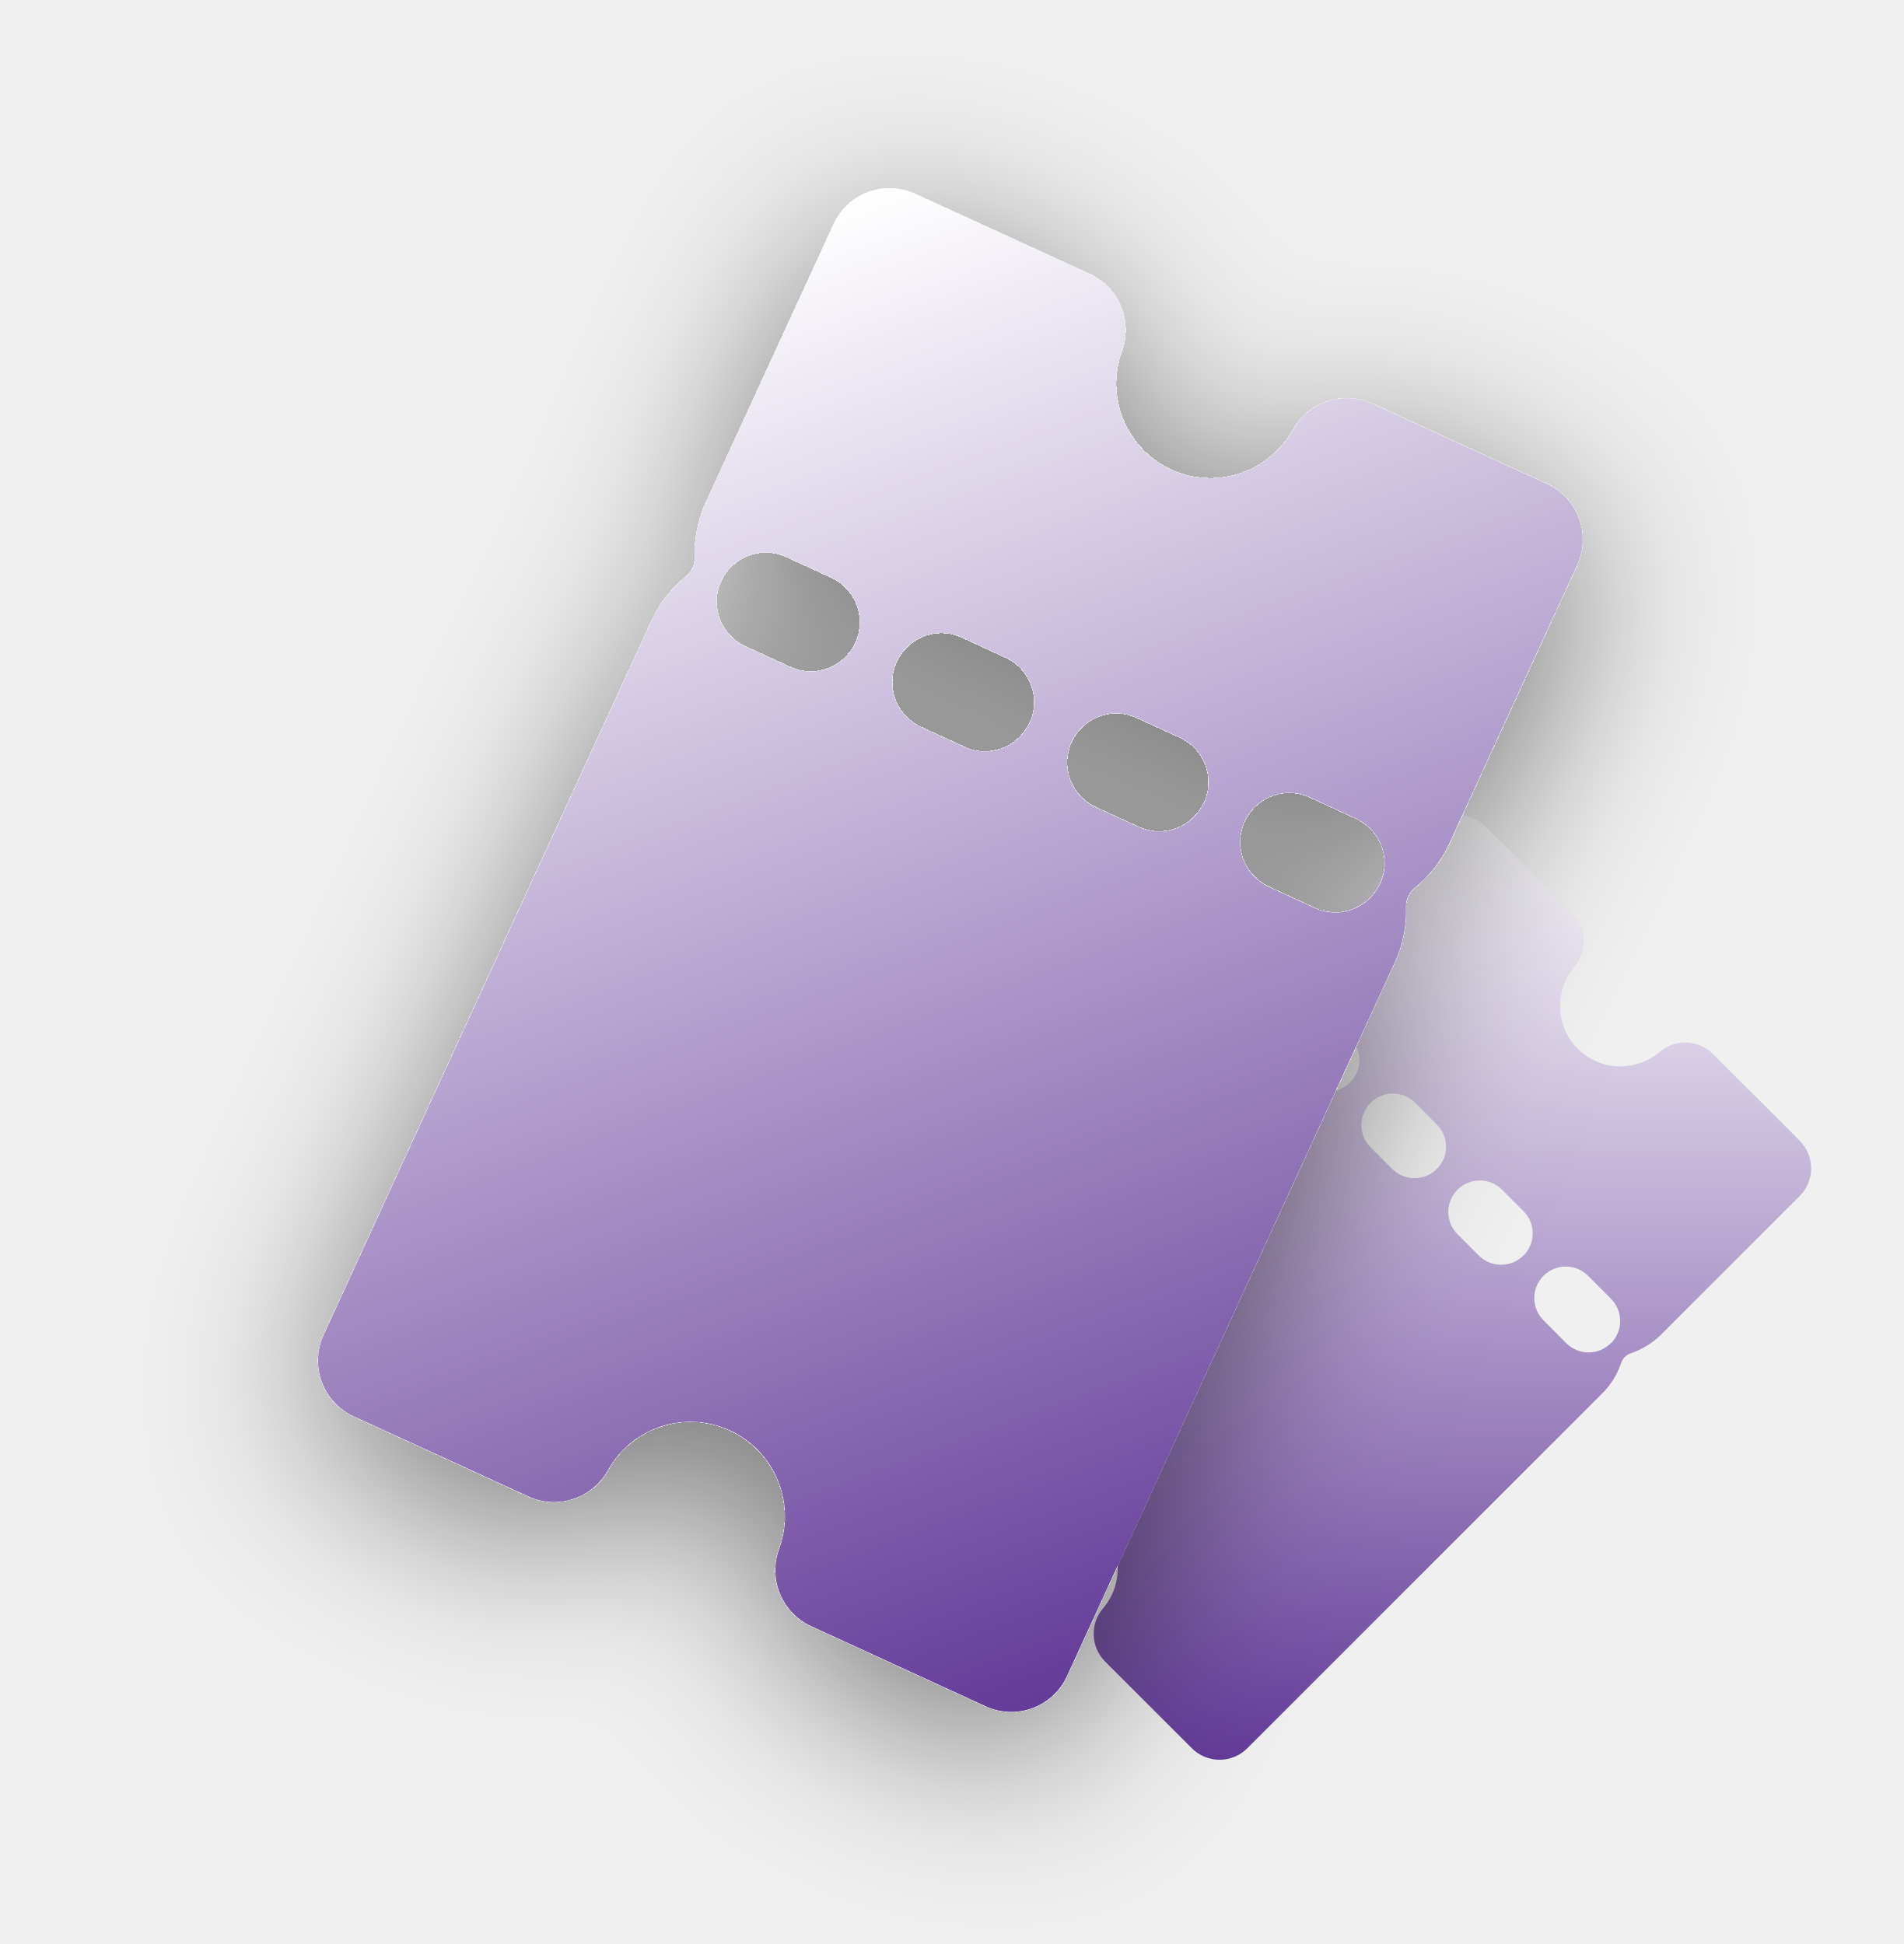
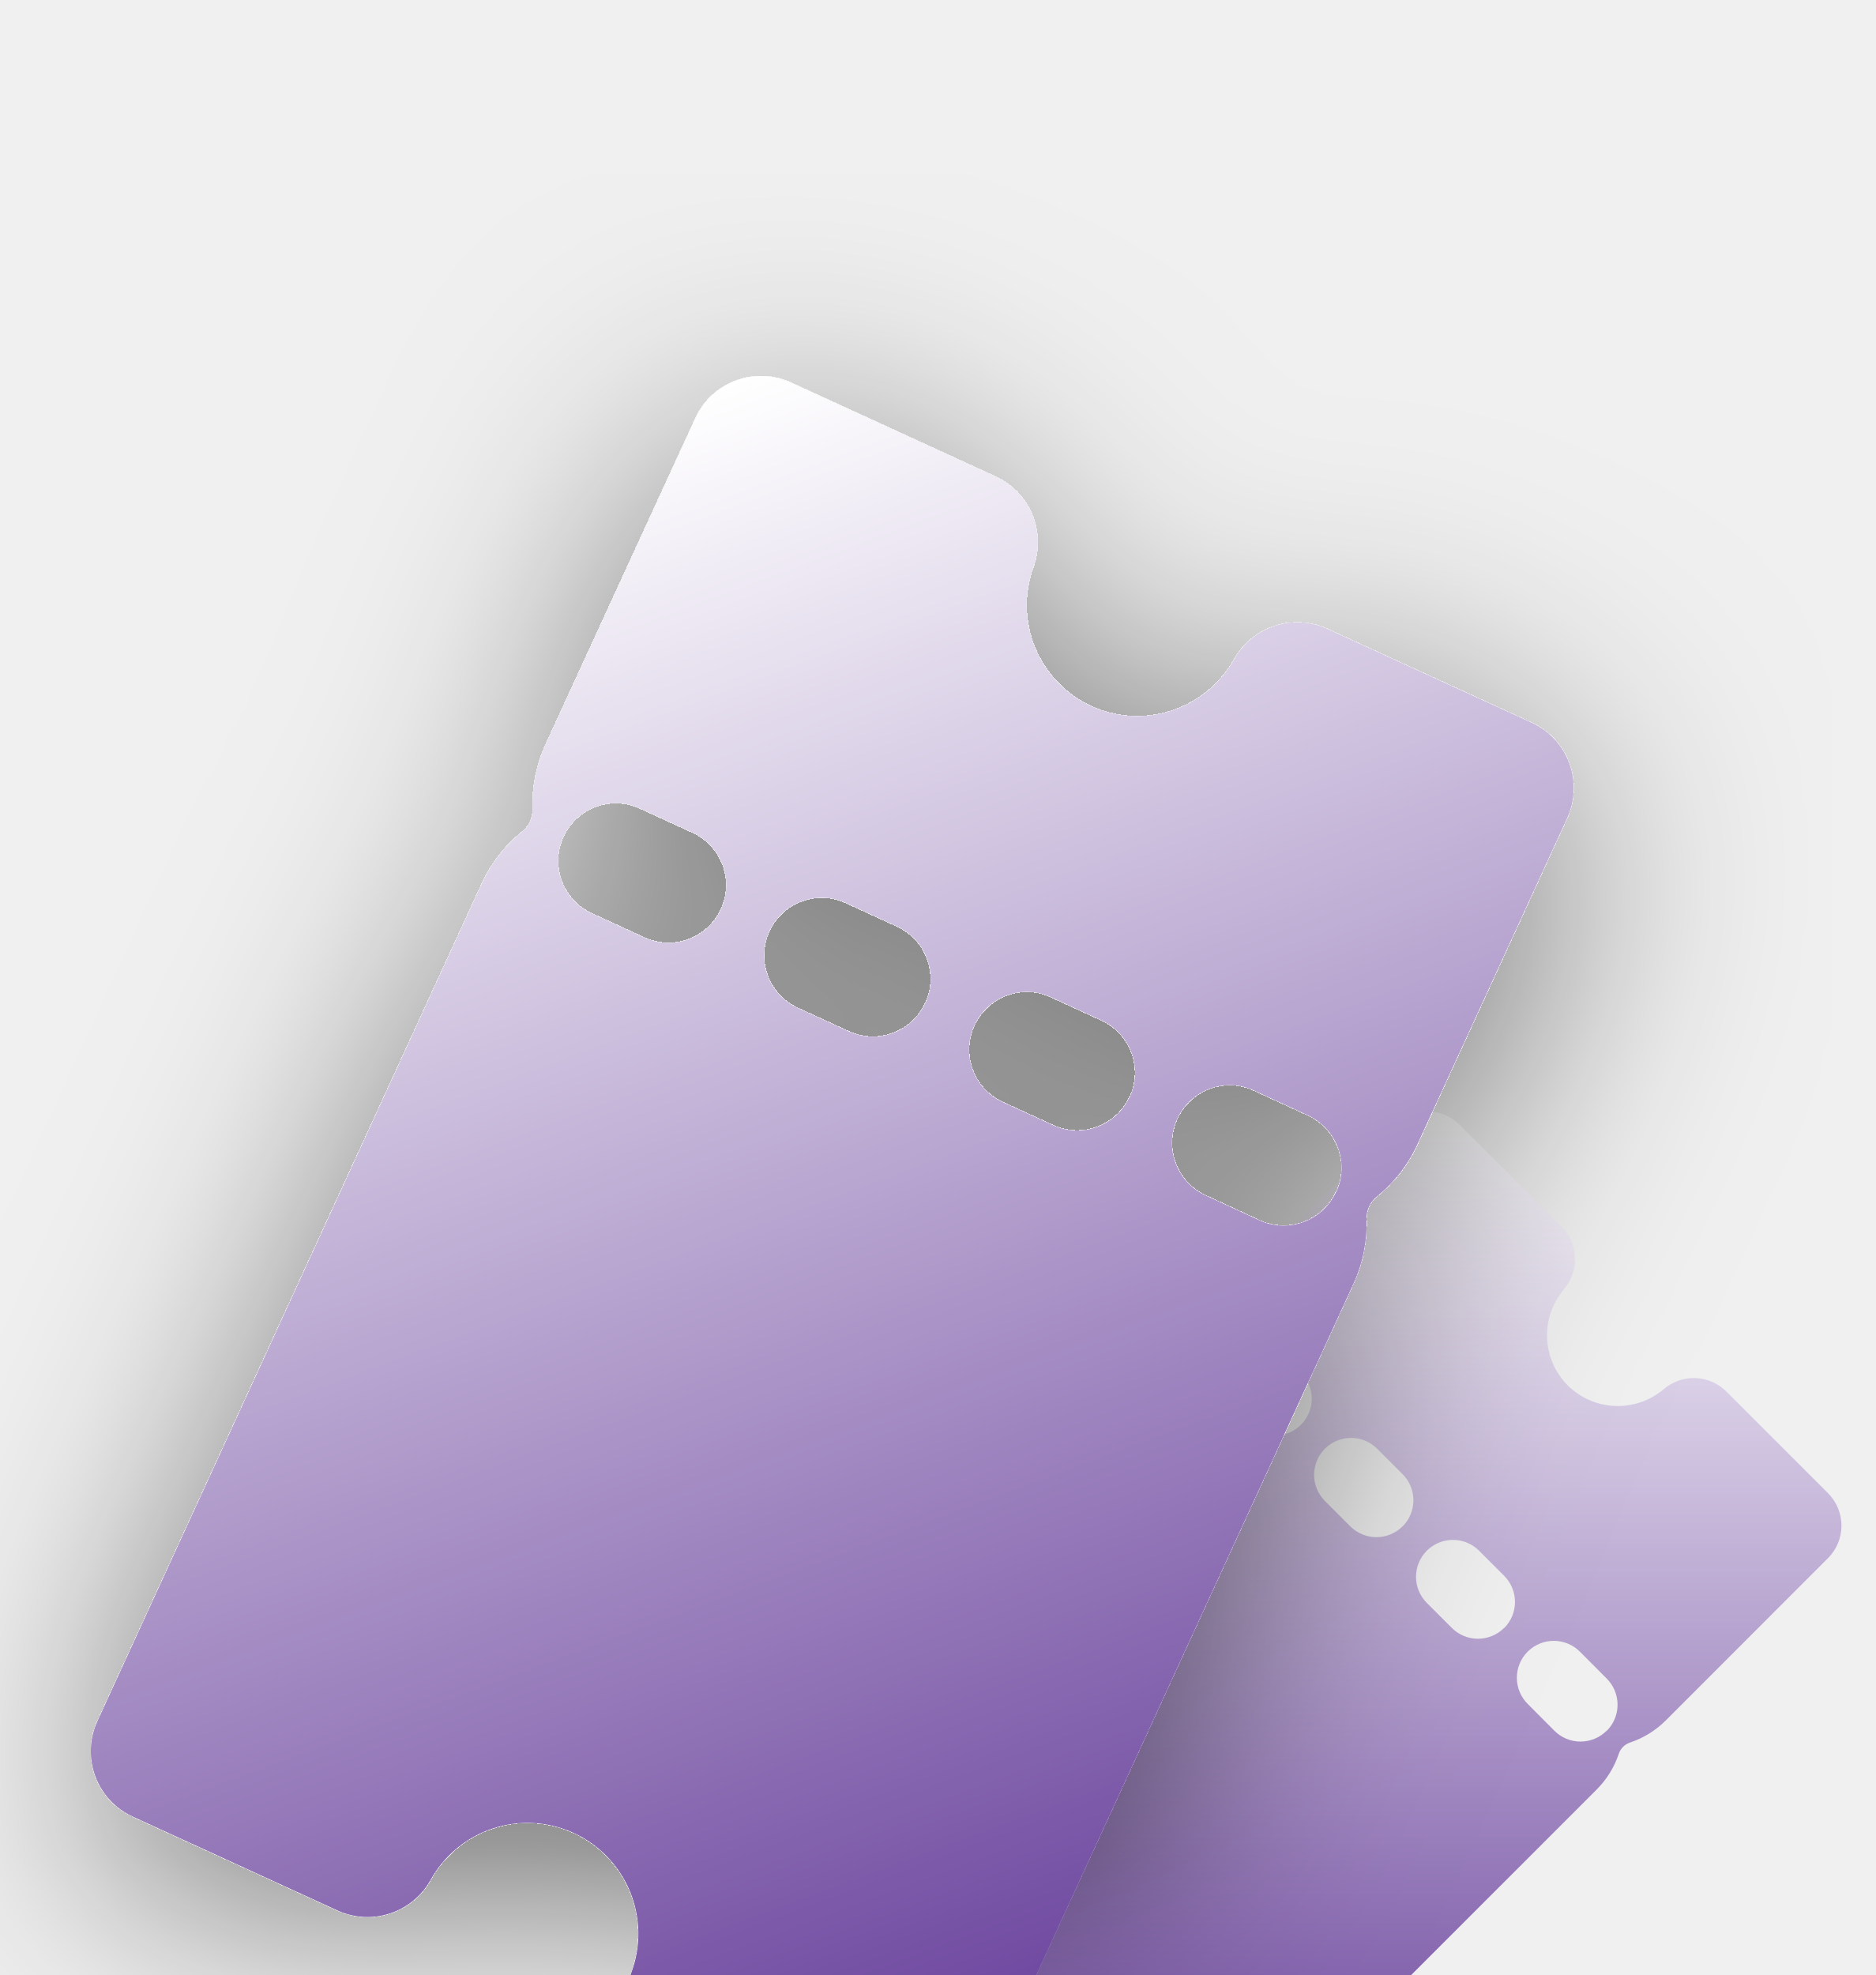
- <svg xmlns="http://www.w3.org/2000/svg" width="187" height="191" viewBox="0 0 187 191" fill="none">
-   <path d="M176.781 112.075L168.248 103.543C167.559 102.863 166.641 102.467 165.675 102.431C164.708 102.395 163.764 102.723 163.027 103.349C161.889 104.317 160.43 104.823 158.937 104.766C157.444 104.708 156.028 104.092 154.968 103.04C153.916 101.98 153.3 100.564 153.243 99.072C153.185 97.579 153.691 96.12 154.658 94.983C155.285 94.246 155.612 93.301 155.576 92.335C155.541 91.368 155.144 90.45 154.465 89.762L145.924 81.219C145.202 80.499 144.224 80.094 143.205 80.094C142.185 80.094 141.207 80.499 140.485 81.219L126.882 94.82C126.043 95.663 125.409 96.689 125.032 97.817C124.958 98.034 124.836 98.231 124.674 98.393C124.512 98.555 124.315 98.678 124.098 98.751C122.969 99.129 121.943 99.763 121.101 100.603L86.219 135.486C85.498 136.207 85.094 137.185 85.094 138.205C85.094 139.225 85.498 140.203 86.219 140.925L94.761 149.458C95.45 150.137 96.368 150.533 97.334 150.569C98.3 150.605 99.245 150.277 99.982 149.651C101.117 148.675 102.579 148.164 104.074 148.22C105.57 148.276 106.989 148.895 108.048 149.954C109.106 151.012 109.726 152.432 109.782 153.927C109.838 155.423 109.327 156.885 108.351 158.02C107.724 158.756 107.397 159.701 107.432 160.668C107.468 161.634 107.865 162.552 108.544 163.24L117.077 171.773C117.799 172.494 118.777 172.898 119.797 172.898C120.816 172.898 121.794 172.494 122.516 171.773L157.398 136.891C158.239 136.049 158.873 135.024 159.251 133.896C159.324 133.678 159.446 133.481 159.609 133.318C159.771 133.156 159.969 133.033 160.186 132.96C161.314 132.583 162.339 131.95 163.182 131.11L176.782 117.507C177.5 116.785 177.903 115.809 177.903 114.791C177.902 113.773 177.499 112.797 176.781 112.075ZM132.623 106.342C132.336 106.63 131.995 106.858 131.619 107.013C131.244 107.169 130.842 107.249 130.435 107.249C130.029 107.249 129.626 107.169 129.251 107.013C128.876 106.858 128.535 106.63 128.247 106.342L126.022 104.117C125.456 103.534 125.142 102.751 125.148 101.939C125.154 101.126 125.48 100.348 126.054 99.774C126.629 99.199 127.407 98.874 128.22 98.868C129.032 98.862 129.815 99.177 130.397 99.743L132.623 101.967C132.91 102.254 133.138 102.595 133.294 102.97C133.449 103.346 133.529 103.748 133.529 104.155C133.529 104.561 133.449 104.963 133.294 105.339C133.138 105.714 132.91 106.055 132.623 106.342ZM141.131 114.85C140.551 115.43 139.764 115.756 138.944 115.756C138.124 115.756 137.337 115.43 136.757 114.85L134.63 112.723C134.05 112.143 133.724 111.356 133.724 110.535C133.724 109.715 134.05 108.928 134.63 108.348C135.21 107.767 135.997 107.441 136.818 107.441C137.639 107.441 138.426 107.767 139.006 108.348L141.133 110.474C141.421 110.762 141.65 111.103 141.806 111.479C141.962 111.855 142.043 112.258 142.043 112.665C142.043 113.072 141.963 113.475 141.807 113.851C141.651 114.227 141.423 114.568 141.135 114.856L141.131 114.85ZM149.639 123.358C149.351 123.645 149.01 123.873 148.635 124.029C148.259 124.184 147.857 124.264 147.451 124.264C147.044 124.264 146.642 124.184 146.267 124.029C145.891 123.873 145.55 123.645 145.263 123.358L143.136 121.231C142.57 120.648 142.256 119.866 142.262 119.053C142.268 118.24 142.594 117.463 143.169 116.888C143.743 116.314 144.521 115.988 145.334 115.982C146.147 115.977 146.929 116.291 147.512 116.857L149.639 118.984C149.928 119.271 150.157 119.612 150.315 119.988C150.472 120.364 150.553 120.767 150.554 121.174C150.555 121.581 150.475 121.985 150.32 122.361C150.164 122.738 149.936 123.08 149.648 123.368L149.639 123.358ZM158.23 131.97C157.942 132.258 157.601 132.486 157.226 132.641C156.85 132.797 156.448 132.877 156.042 132.877C155.635 132.877 155.233 132.797 154.858 132.641C154.482 132.486 154.141 132.258 153.854 131.97L151.642 129.747C151.348 129.46 151.115 129.118 150.955 128.741C150.795 128.363 150.711 127.958 150.709 127.548C150.707 127.138 150.787 126.731 150.943 126.352C151.1 125.973 151.33 125.629 151.621 125.34C151.911 125.051 152.257 124.822 152.636 124.668C153.016 124.513 153.423 124.435 153.833 124.439C154.243 124.443 154.648 124.529 155.025 124.691C155.401 124.853 155.742 125.088 156.027 125.382L158.241 127.604C158.528 127.892 158.756 128.233 158.912 128.608C159.067 128.984 159.147 129.386 159.147 129.792C159.146 130.199 159.066 130.601 158.911 130.976C158.755 131.352 158.527 131.693 158.239 131.98L158.23 131.97Z" fill="url(#paint0_linear_16494_72207)" />
-   <g filter="url(#filter0_d_16494_72207)">
-     <path d="M151.961 47.546L134.795 39.666C133.415 39.044 131.852 38.961 130.414 39.434C128.977 39.908 127.768 40.903 127.028 42.223C125.885 44.263 124.018 45.799 121.796 46.527C119.574 47.255 117.16 47.122 115.032 46.154C112.911 45.171 111.237 43.427 110.341 41.268C109.445 39.11 109.392 36.693 110.194 34.497C110.712 33.075 110.679 31.51 110.1 30.111C109.522 28.713 108.441 27.581 107.069 26.941L89.887 19.05C88.436 18.386 86.78 18.324 85.284 18.879C83.787 19.434 82.572 20.56 81.904 22.01L69.341 49.372C68.567 51.066 68.196 52.916 68.256 54.777C68.266 55.136 68.194 55.492 68.044 55.817C67.895 56.143 67.672 56.43 67.394 56.656C65.942 57.824 64.782 59.313 64.003 61.005L31.79 131.178C31.125 132.629 31.063 134.284 31.618 135.781C32.173 137.277 33.299 138.493 34.749 139.16L51.929 147.035C53.309 147.657 54.872 147.74 56.309 147.266C57.747 146.793 58.956 145.798 59.696 144.478C60.83 142.428 62.697 140.883 64.923 140.151C67.149 139.42 69.569 139.557 71.698 140.534C73.827 141.512 75.508 143.257 76.405 145.422C77.301 147.587 77.346 150.01 76.531 152.207C76.013 153.629 76.046 155.193 76.624 156.592C77.203 157.991 78.284 159.122 79.656 159.763L96.821 167.643C98.272 168.308 99.928 168.37 101.425 167.815C102.921 167.26 104.137 166.134 104.804 164.684L137.017 94.512C137.793 92.819 138.166 90.969 138.106 89.108C138.095 88.749 138.167 88.392 138.317 88.065C138.467 87.739 138.691 87.451 138.971 87.225C140.42 86.058 141.58 84.571 142.359 82.88L154.919 55.516C155.579 54.067 155.639 52.414 155.085 50.921C154.53 49.427 153.407 48.214 151.961 47.546ZM84.036 63.158C83.77 63.736 83.394 64.257 82.927 64.689C82.461 65.121 81.914 65.458 81.318 65.679C80.722 65.9 80.088 66.001 79.452 65.978C78.816 65.954 78.192 65.805 77.614 65.539L73.137 63.484C71.989 62.936 71.102 61.959 70.669 60.763C70.236 59.567 70.291 58.248 70.822 57.092C71.353 55.936 72.317 55.036 73.507 54.585C74.696 54.135 76.015 54.17 77.179 54.684L81.655 56.737C82.233 57.002 82.753 57.378 83.186 57.845C83.618 58.311 83.954 58.858 84.175 59.454C84.397 60.051 84.498 60.685 84.474 61.32C84.45 61.956 84.301 62.58 84.036 63.158ZM101.151 71.015C100.615 72.182 99.638 73.088 98.434 73.534C97.23 73.98 95.899 73.93 94.732 73.395L90.453 71.431C89.286 70.895 88.379 69.917 87.933 68.713C87.486 67.509 87.536 66.176 88.072 65.009C88.608 63.842 89.586 62.935 90.79 62.489C91.994 62.042 93.327 62.092 94.494 62.628L98.773 64.593C99.352 64.857 99.874 65.234 100.308 65.7C100.741 66.167 101.079 66.715 101.301 67.312C101.522 67.909 101.624 68.544 101.6 69.181C101.576 69.817 101.426 70.443 101.16 71.022L101.151 71.015ZM118.266 78.872C118.001 79.45 117.624 79.971 117.158 80.403C116.692 80.835 116.145 81.172 115.548 81.393C114.952 81.614 114.318 81.716 113.682 81.692C113.047 81.668 112.422 81.519 111.844 81.253L107.565 79.289C106.417 78.741 105.531 77.764 105.098 76.568C104.665 75.372 104.719 74.053 105.25 72.897C105.781 71.741 106.746 70.841 107.935 70.39C109.125 69.94 110.444 69.975 111.607 70.489L115.886 72.453C116.467 72.717 116.989 73.093 117.424 73.558C117.859 74.025 118.198 74.572 118.421 75.169C118.644 75.766 118.746 76.402 118.723 77.039C118.7 77.676 118.551 78.302 118.285 78.881L118.266 78.872ZM135.56 86.837C135.295 87.415 134.918 87.935 134.452 88.368C133.986 88.8 133.439 89.137 132.842 89.358C132.246 89.579 131.612 89.68 130.976 89.656C130.341 89.632 129.716 89.484 129.138 89.218L124.682 87.158C124.096 86.897 123.567 86.523 123.126 86.056C122.686 85.589 122.343 85.039 122.117 84.439C121.891 83.838 121.787 83.198 121.81 82.557C121.834 81.915 121.984 81.285 122.253 80.703C122.523 80.12 122.905 79.597 123.378 79.163C123.851 78.73 124.406 78.394 125.01 78.177C125.614 77.96 126.255 77.865 126.896 77.897C127.537 77.93 128.165 78.09 128.743 78.367L133.202 80.423C133.779 80.689 134.299 81.066 134.732 81.532C135.164 81.999 135.5 82.546 135.721 83.142C135.942 83.739 136.043 84.373 136.019 85.008C135.994 85.644 135.845 86.268 135.58 86.846L135.56 86.837Z" fill="url(#paint1_linear_16494_72207)" />
+ <svg xmlns="http://www.w3.org/2000/svg" width="133" height="140" viewBox="0 0 133 140" fill="none">
+   <g clip-path="url(#clip0_16847_78209)">
+     <path d="M129.602 105.849L122.38 98.628C121.798 98.053 121.021 97.717 120.203 97.687C119.385 97.657 118.586 97.934 117.962 98.464C116.999 99.284 115.764 99.711 114.501 99.663C113.238 99.614 112.039 99.093 111.142 98.202C110.251 97.305 109.73 96.107 109.682 94.844C109.633 93.581 110.061 92.346 110.88 91.383C111.41 90.76 111.687 89.96 111.657 89.143C111.627 88.325 111.291 87.548 110.716 86.965L103.488 79.736C102.877 79.126 102.05 78.784 101.187 78.784C100.324 78.784 99.496 79.126 98.885 79.736L87.373 91.246C86.662 91.96 86.126 92.828 85.807 93.782C85.745 93.966 85.641 94.133 85.504 94.27C85.367 94.407 85.2 94.511 85.017 94.573C84.061 94.892 83.193 95.429 82.48 96.141L52.96 125.661C52.35 126.272 52.008 127.099 52.008 127.963C52.008 128.826 52.35 129.653 52.96 130.264L60.189 137.485C60.772 138.06 61.549 138.396 62.367 138.426C63.185 138.456 63.984 138.179 64.608 137.649C65.568 136.823 66.805 136.39 68.071 136.438C69.337 136.486 70.538 137.01 71.434 137.905C72.329 138.801 72.853 140.002 72.901 141.268C72.949 142.534 72.516 143.771 71.69 144.731C71.16 145.355 70.883 146.154 70.913 146.972C70.943 147.79 71.279 148.567 71.854 149.15L79.075 156.371C79.686 156.981 80.513 157.323 81.376 157.323C82.24 157.323 83.067 156.981 83.678 156.371L113.199 126.851C113.91 126.138 114.447 125.271 114.766 124.316C114.828 124.132 114.932 123.964 115.069 123.827C115.207 123.689 115.374 123.586 115.558 123.524C116.513 123.204 117.38 122.668 118.093 121.958L129.603 110.446C130.211 109.835 130.552 109.009 130.551 108.147C130.551 107.286 130.21 106.46 129.602 105.849ZM92.231 100.997C91.988 101.24 91.7 101.433 91.382 101.565C91.064 101.697 90.724 101.764 90.38 101.764C90.036 101.764 89.695 101.697 89.378 101.565C89.06 101.433 88.772 101.24 88.528 100.997L86.645 99.114C86.166 98.62 85.9 97.958 85.905 97.27C85.91 96.583 86.186 95.925 86.672 95.438C87.159 94.952 87.817 94.677 88.505 94.672C89.193 94.667 89.855 94.933 90.348 95.412L92.231 97.294C92.475 97.537 92.668 97.826 92.799 98.144C92.931 98.461 92.999 98.802 92.999 99.146C92.999 99.49 92.931 99.83 92.799 100.148C92.668 100.466 92.475 100.754 92.231 100.997ZM99.432 108.197C98.941 108.688 98.275 108.964 97.581 108.964C96.887 108.964 96.221 108.688 95.73 108.197L93.93 106.397C93.439 105.906 93.163 105.24 93.163 104.546C93.163 103.851 93.439 103.185 93.93 102.694C94.421 102.203 95.087 101.927 95.782 101.927C96.476 101.927 97.142 102.203 97.633 102.694L99.433 104.494C99.677 104.737 99.871 105.026 100.003 105.344C100.135 105.662 100.203 106.003 100.204 106.348C100.204 106.692 100.136 107.034 100.004 107.352C99.872 107.67 99.679 107.959 99.435 108.202L99.432 108.197ZM106.632 115.398C106.389 115.641 106.1 115.834 105.782 115.965C105.465 116.097 105.124 116.165 104.78 116.165C104.436 116.165 104.096 116.097 103.778 115.965C103.46 115.834 103.172 115.641 102.929 115.398L101.129 113.597C100.649 113.104 100.384 112.442 100.389 111.754C100.394 111.066 100.67 110.408 101.156 109.922C101.643 109.436 102.301 109.161 102.989 109.156C103.676 109.151 104.338 109.417 104.832 109.896L106.632 111.696C106.876 111.939 107.071 112.227 107.204 112.545C107.337 112.863 107.405 113.204 107.406 113.549C107.407 113.894 107.34 114.235 107.208 114.554C107.077 114.872 106.884 115.162 106.64 115.406L106.632 115.398ZM113.902 122.686C113.659 122.929 113.37 123.122 113.053 123.254C112.735 123.385 112.394 123.453 112.051 123.453C111.707 123.453 111.366 123.385 111.048 123.254C110.731 123.122 110.442 122.929 110.199 122.686L108.327 120.804C108.079 120.562 107.881 120.272 107.746 119.953C107.61 119.633 107.54 119.29 107.538 118.943C107.536 118.596 107.604 118.252 107.736 117.932C107.868 117.611 108.063 117.32 108.309 117.075C108.555 116.83 108.847 116.637 109.169 116.506C109.49 116.375 109.834 116.309 110.181 116.313C110.528 116.316 110.871 116.388 111.19 116.525C111.509 116.662 111.797 116.861 112.038 117.111L113.912 118.991C114.155 119.234 114.348 119.523 114.479 119.841C114.611 120.159 114.678 120.499 114.678 120.843C114.678 121.187 114.61 121.527 114.478 121.845C114.347 122.163 114.154 122.451 113.91 122.694L113.902 122.686Z" fill="url(#paint0_linear_16847_78209)" />
+     <g filter="url(#filter0_d_16847_78209)">
+       <path d="M108.603 51.238L94.076 44.569C92.908 44.043 91.585 43.973 90.369 44.373C89.152 44.774 88.129 45.616 87.503 46.733C86.536 48.459 84.955 49.76 83.075 50.376C81.195 50.992 79.152 50.879 77.35 50.06C75.556 49.228 74.139 47.752 73.381 45.925C72.623 44.099 72.578 42.053 73.256 40.195C73.695 38.992 73.667 37.667 73.177 36.483C72.688 35.3 71.772 34.342 70.612 33.8L56.071 27.122C54.843 26.56 53.441 26.508 52.175 26.978C50.908 27.447 49.88 28.4 49.315 29.627L38.683 52.783C38.028 54.217 37.714 55.783 37.765 57.358C37.773 57.661 37.712 57.962 37.585 58.238C37.459 58.514 37.27 58.757 37.035 58.948C35.806 59.936 34.824 61.196 34.165 62.629L6.903 122.015C6.341 123.243 6.289 124.644 6.758 125.911C7.228 127.177 8.181 128.206 9.408 128.77L23.947 135.435C25.115 135.961 26.438 136.031 27.654 135.631C28.871 135.23 29.894 134.388 30.52 133.271C31.48 131.536 33.06 130.228 34.944 129.609C36.828 128.99 38.876 129.106 40.678 129.933C42.48 130.76 43.902 132.238 44.661 134.07C45.419 135.902 45.458 137.953 44.768 139.812C44.329 141.015 44.357 142.339 44.847 143.523C45.336 144.707 46.251 145.664 47.412 146.207L61.939 152.876C63.167 153.438 64.568 153.49 65.835 153.021C67.102 152.551 68.13 151.598 68.695 150.371L95.957 90.985C96.613 89.552 96.929 87.987 96.878 86.412C96.869 86.108 96.93 85.806 97.057 85.529C97.184 85.253 97.373 85.01 97.61 84.819C98.837 83.831 99.818 82.572 100.478 81.141L111.107 57.983C111.666 56.757 111.716 55.358 111.247 54.094C110.778 52.83 109.827 51.803 108.603 51.238ZM51.119 64.451C50.894 64.94 50.576 65.38 50.181 65.746C49.786 66.112 49.323 66.397 48.819 66.584C48.314 66.771 47.778 66.857 47.24 66.837C46.702 66.816 46.173 66.69 45.684 66.466L41.895 64.726C40.923 64.263 40.173 63.435 39.807 62.423C39.44 61.411 39.486 60.295 39.936 59.317C40.385 58.339 41.201 57.577 42.208 57.195C43.215 56.814 44.331 56.844 45.316 57.279L49.104 59.016C49.593 59.241 50.033 59.559 50.399 59.954C50.765 60.349 51.05 60.811 51.237 61.316C51.424 61.821 51.51 62.357 51.49 62.895C51.469 63.433 51.343 63.962 51.119 64.451ZM65.603 71.1C65.15 72.087 64.323 72.854 63.304 73.232C62.285 73.609 61.158 73.567 60.171 73.114L56.55 71.452C55.562 70.998 54.795 70.171 54.417 69.152C54.039 68.132 54.081 67.005 54.535 66.017C54.988 65.029 55.816 64.262 56.835 63.884C57.854 63.506 58.982 63.549 59.97 64.002L63.591 65.665C64.081 65.888 64.522 66.207 64.89 66.602C65.257 66.997 65.542 67.46 65.73 67.966C65.918 68.471 66.004 69.009 65.983 69.547C65.963 70.086 65.836 70.616 65.611 71.106L65.603 71.1ZM80.088 77.749C79.863 78.239 79.544 78.679 79.15 79.045C78.755 79.411 78.292 79.695 77.788 79.883C77.283 80.07 76.746 80.156 76.209 80.135C75.671 80.115 75.142 79.989 74.653 79.764L71.032 78.102C70.06 77.638 69.31 76.811 68.944 75.799C68.577 74.787 68.623 73.671 69.073 72.693C69.522 71.715 70.338 70.952 71.345 70.571C72.352 70.19 73.468 70.22 74.453 70.655L78.074 72.317C78.565 72.54 79.007 72.858 79.375 73.252C79.743 73.647 80.03 74.11 80.219 74.615C80.407 75.121 80.494 75.658 80.475 76.198C80.455 76.737 80.329 77.267 80.104 77.757L80.088 77.749ZM94.724 84.49C94.499 84.979 94.18 85.419 93.786 85.785C93.391 86.151 92.928 86.436 92.424 86.623C91.919 86.81 91.382 86.896 90.844 86.876C90.306 86.856 89.778 86.73 89.289 86.505L85.517 84.762C85.021 84.541 84.574 84.224 84.201 83.829C83.828 83.434 83.538 82.968 83.347 82.46C83.156 81.952 83.067 81.41 83.087 80.868C83.107 80.325 83.234 79.791 83.462 79.298C83.69 78.805 84.013 78.362 84.414 77.996C84.814 77.629 85.284 77.345 85.795 77.161C86.306 76.977 86.849 76.897 87.391 76.924C87.933 76.952 88.465 77.087 88.955 77.322L92.727 79.062C93.216 79.287 93.657 79.606 94.022 80C94.388 80.395 94.673 80.858 94.86 81.363C95.046 81.868 95.132 82.404 95.112 82.942C95.091 83.48 94.965 84.009 94.74 84.498L94.724 84.49Z" fill="url(#paint1_linear_16847_78209)" />
+     </g>
  </g>
  <defs>
-     <filter id="filter0_d_16494_72207" x="12.942" y="4.203" width="160.819" height="186.287" filterUnits="userSpaceOnUse" color-interpolation-filters="sRGB">
+     <filter id="filter0_d_16847_78209" x="-11.863" y="12.36" width="141.725" height="163.279" filterUnits="userSpaceOnUse" color-interpolation-filters="sRGB">
      <feFlood flood-opacity="0" result="BackgroundImageFix" />
      <feColorMatrix in="SourceAlpha" type="matrix" values="0 0 0 0 0 0 0 0 0 0 0 0 0 0 0 0 0 0 127 0" result="hardAlpha" />
      <feOffset dy="4" />
      <feGaussianBlur stdDeviation="9.15" />
      <feComposite in2="hardAlpha" operator="out" />
      <feColorMatrix type="matrix" values="0 0 0 0 0 0 0 0 0 0 0 0 0 0 0 0 0 0 0.5 0" />
-       <feBlend mode="normal" in2="BackgroundImageFix" result="effect1_dropShadow_16494_72207" />
-       <feBlend mode="normal" in="SourceGraphic" in2="effect1_dropShadow_16494_72207" result="shape" />
+       <feBlend mode="normal" in2="BackgroundImageFix" result="effect1_dropShadow_16847_78209" />
+       <feBlend mode="normal" in="SourceGraphic" in2="effect1_dropShadow_16847_78209" result="shape" />
    </filter>
-     <linearGradient id="paint0_linear_16494_72207" x1="131.498" y1="80.094" x2="131.498" y2="172.898" gradientUnits="userSpaceOnUse">
+     <linearGradient id="paint0_linear_16847_78209" x1="91.279" y1="78.784" x2="91.279" y2="157.323" gradientUnits="userSpaceOnUse">
      <stop stop-color="white" />
      <stop offset="1" stop-color="#643B99" />
    </linearGradient>
-     <linearGradient id="paint1_linear_16494_72207" x1="68.103" y1="25.249" x2="118.598" y2="161.448" gradientUnits="userSpaceOnUse">
+     <linearGradient id="paint1_linear_16847_78209" x1="37.635" y1="32.368" x2="80.369" y2="147.632" gradientUnits="userSpaceOnUse">
      <stop stop-color="white" />
      <stop offset="1" stop-color="#643B99" />
    </linearGradient>
+     <clipPath id="clip0_16847_78209">
+       <rect width="133" height="140" fill="white" />
+     </clipPath>
  </defs>
</svg>
